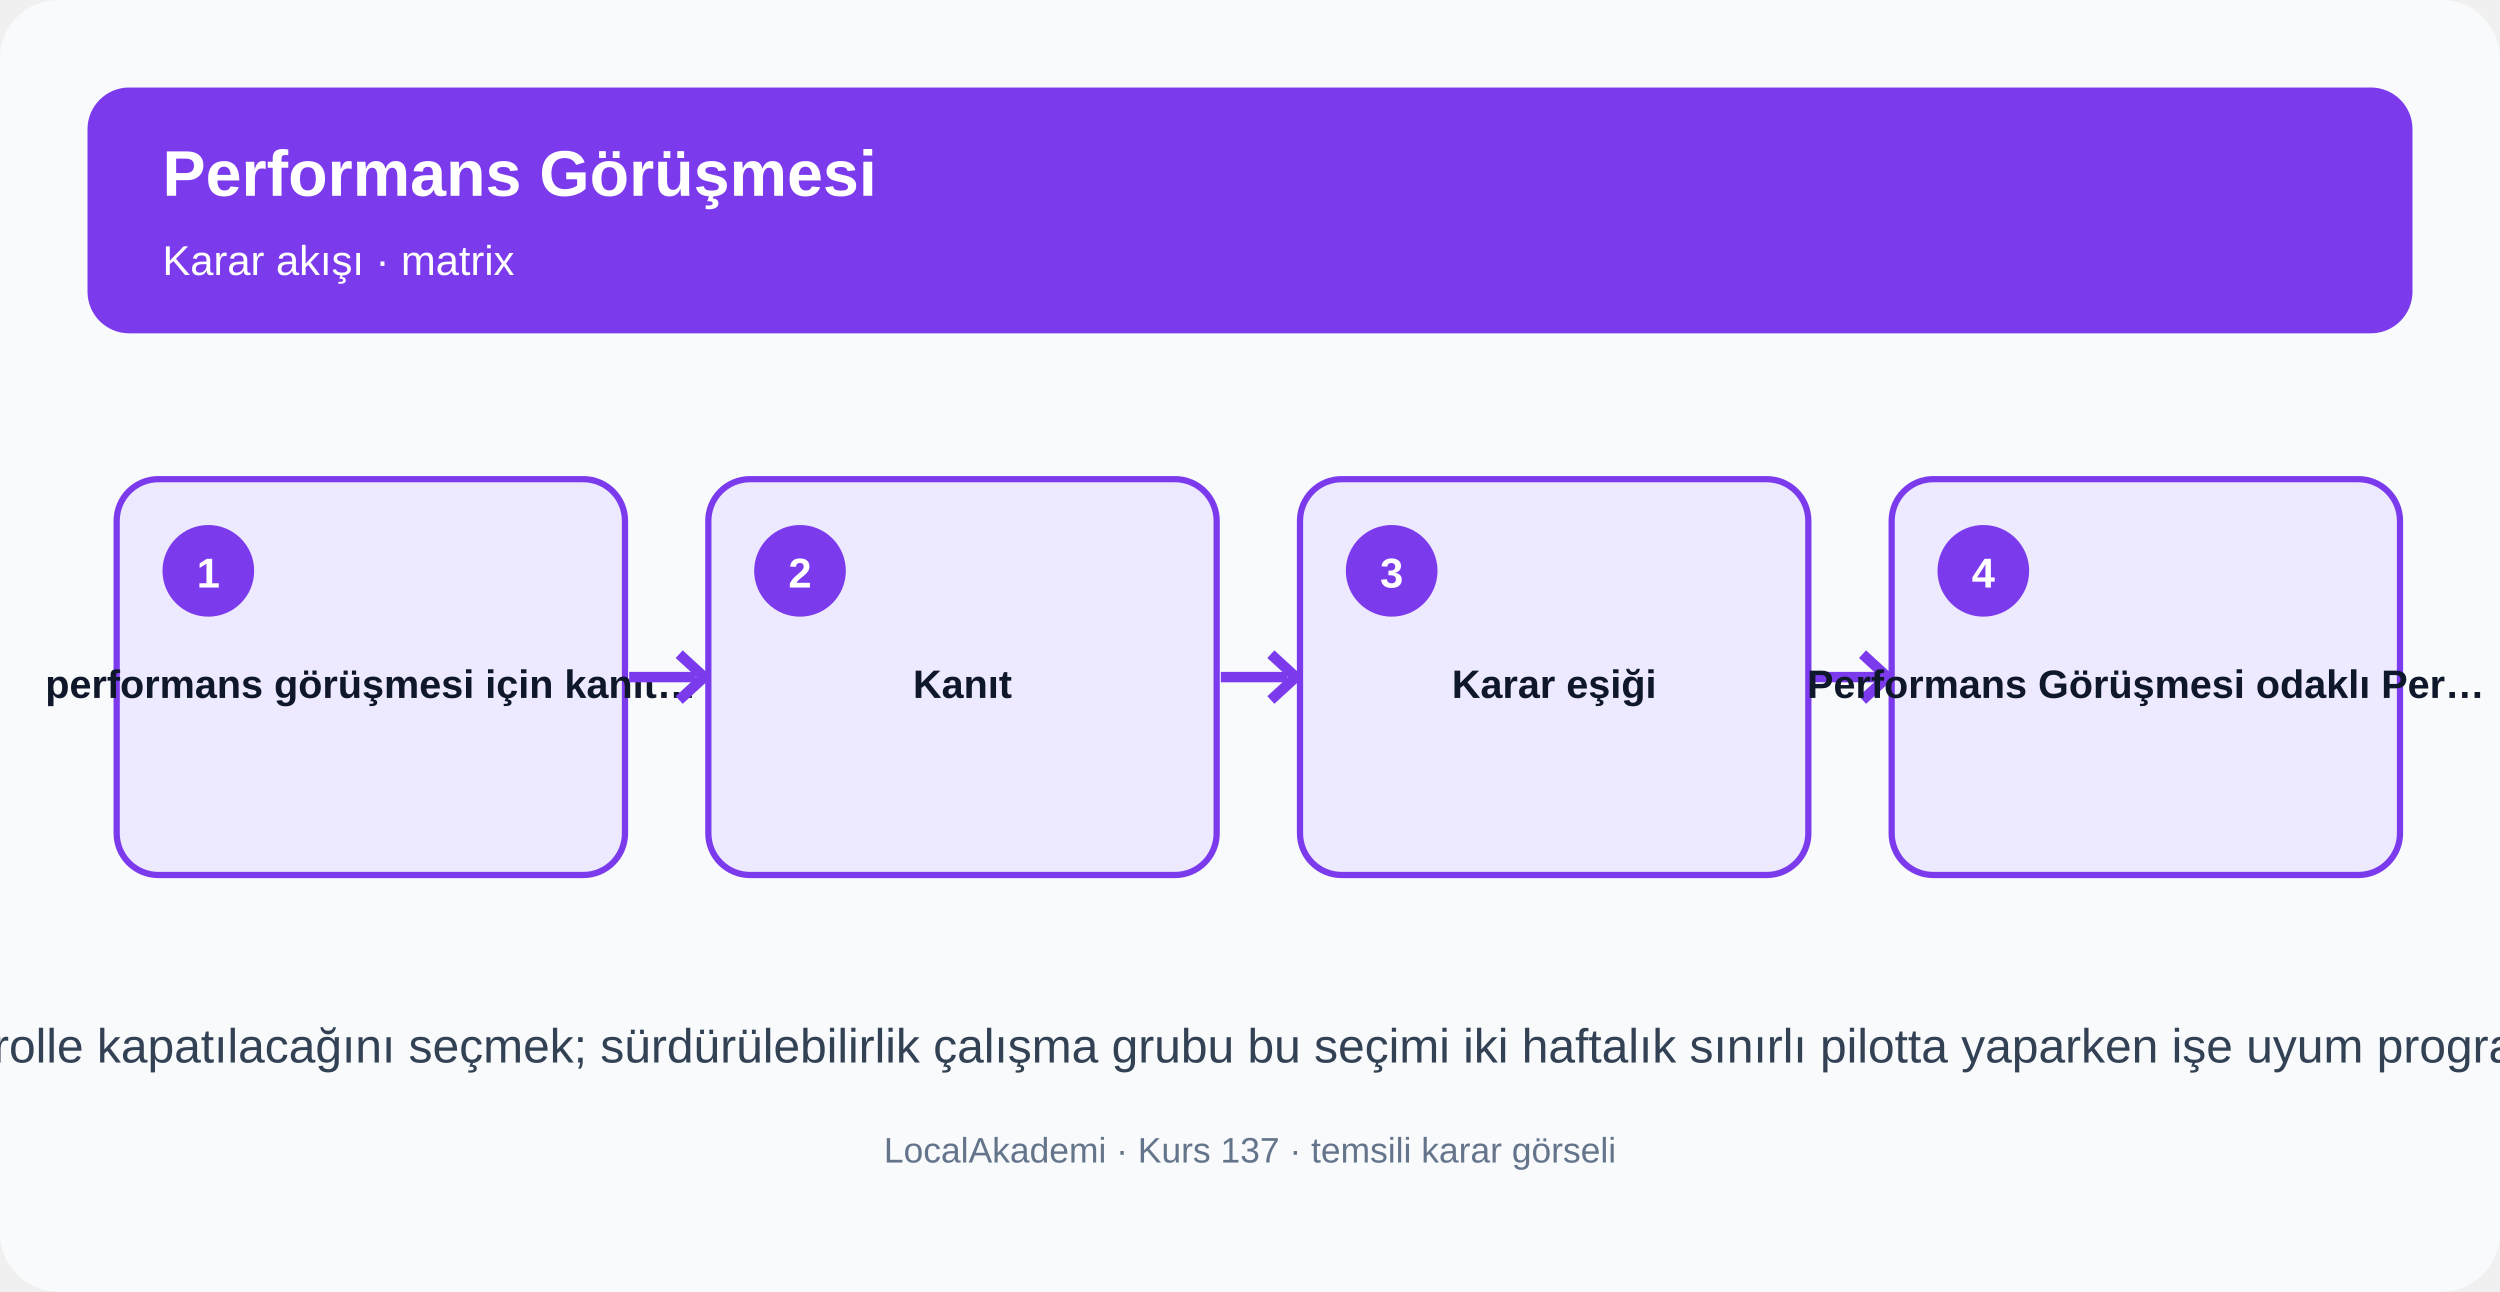
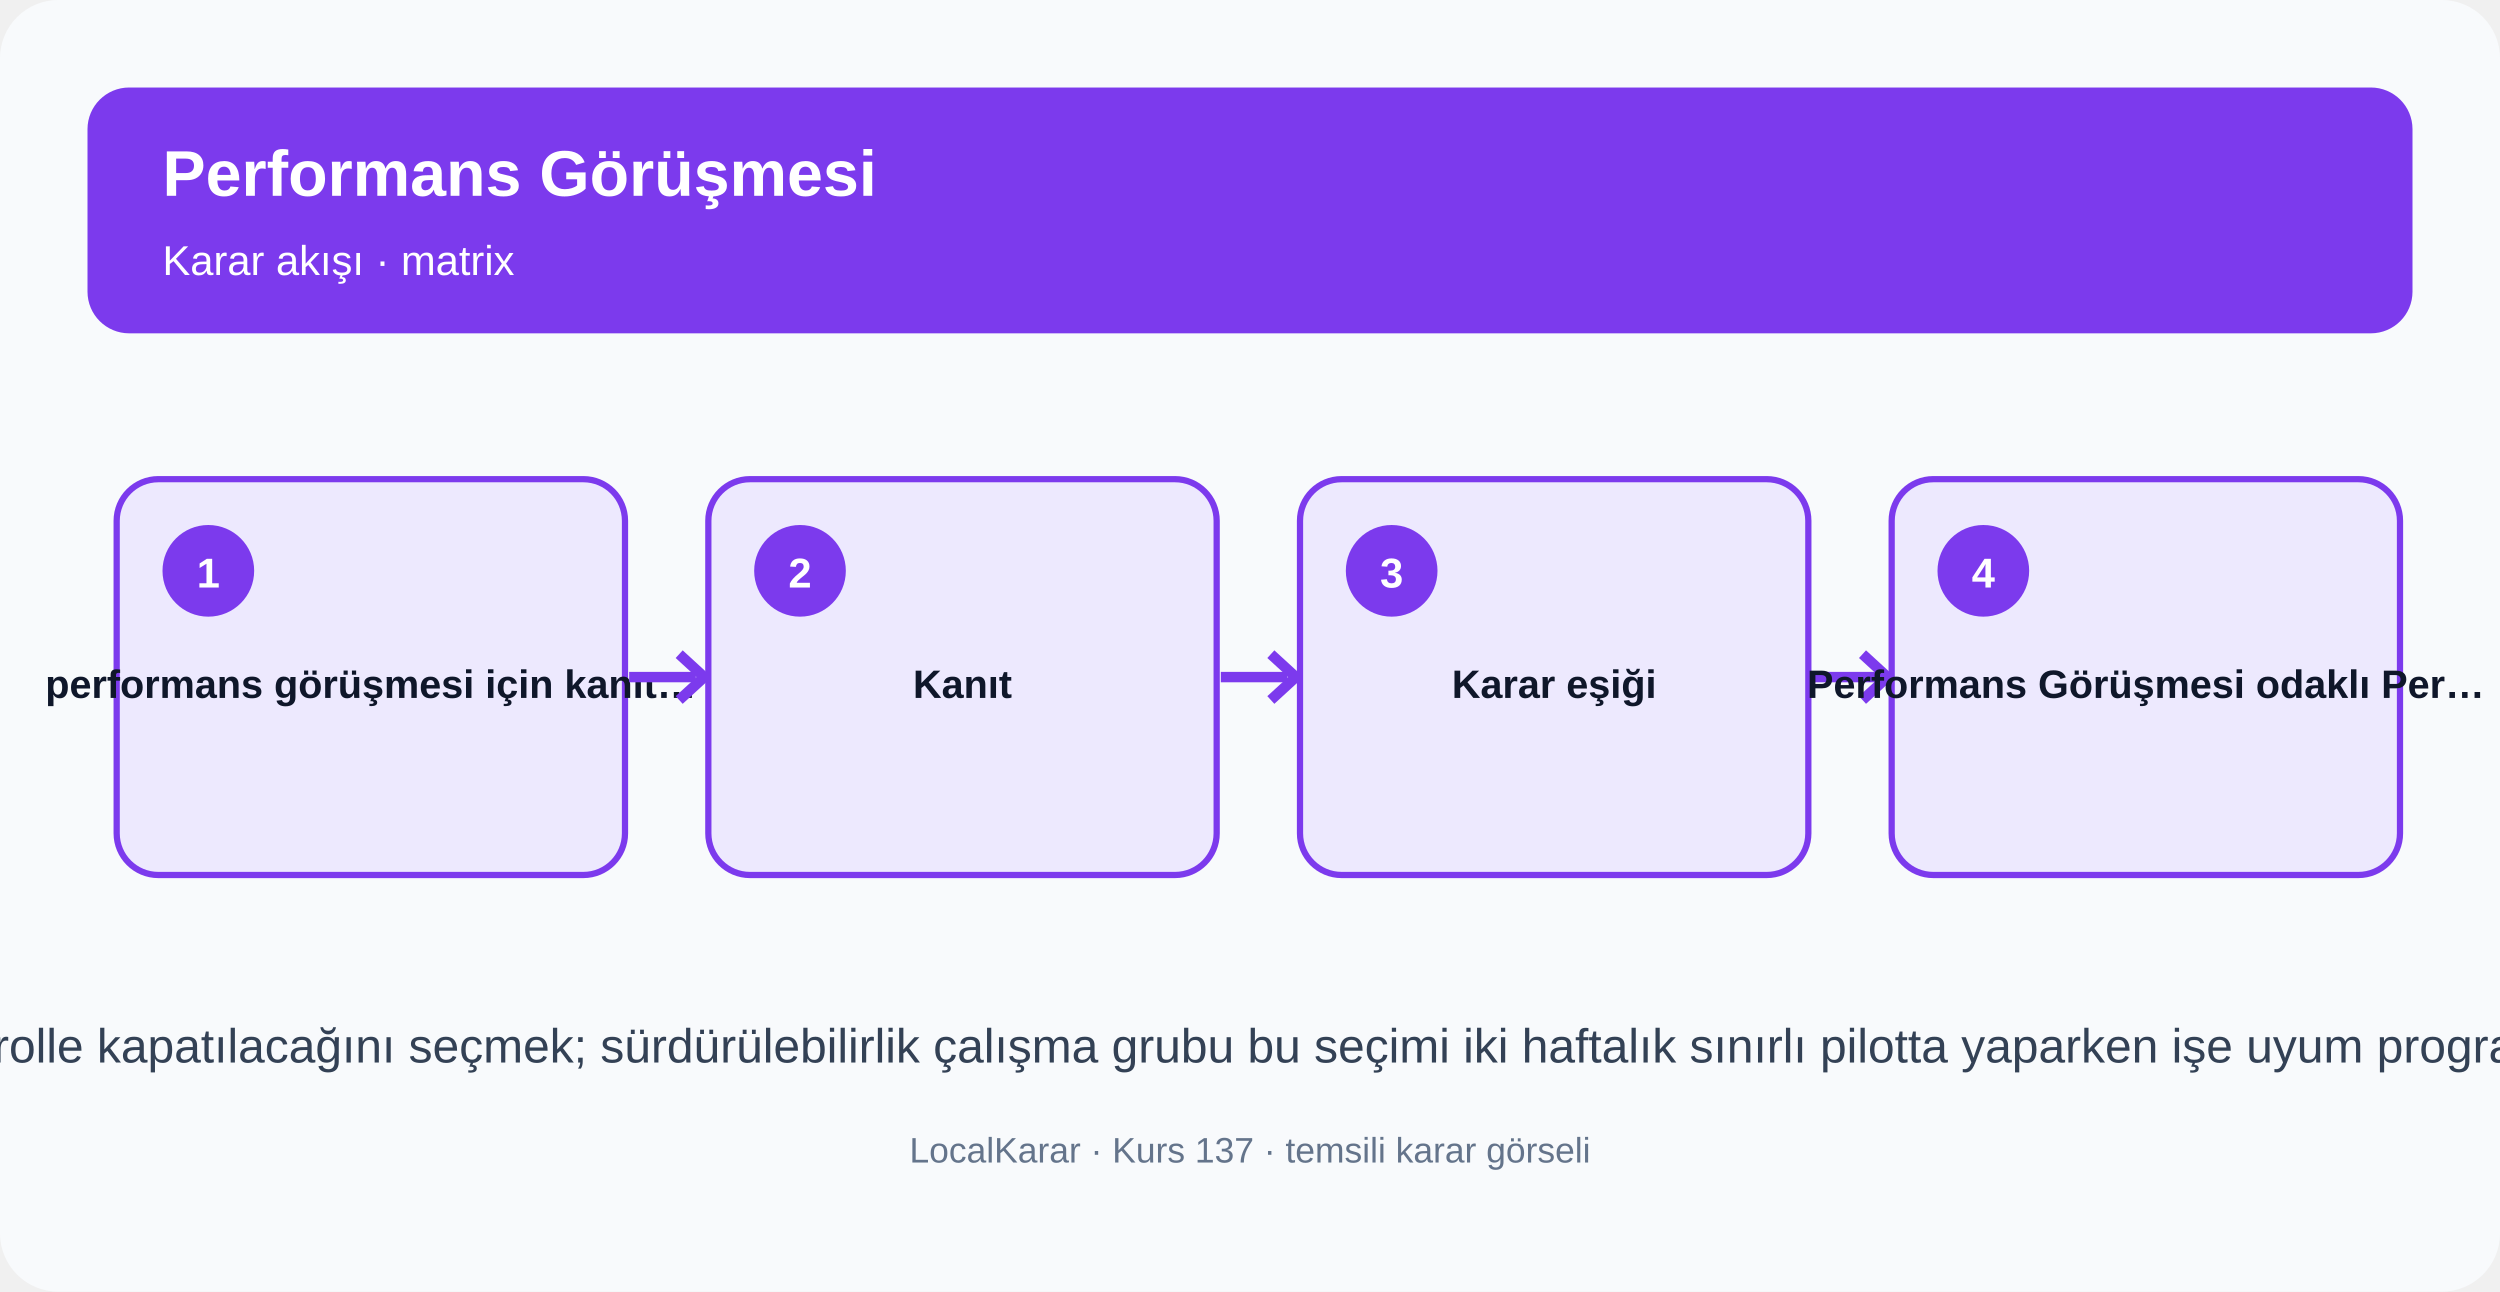
<svg xmlns="http://www.w3.org/2000/svg" width="1200" height="620" viewBox="0 0 1200 620" role="img" aria-labelledby="title desc">
  <rect width="1200" height="620" rx="28" fill="#f8fafc" />
  <rect x="42" y="42" width="1116" height="118" rx="20" fill="#7c3aed" />
  <text x="78" y="94" font-family="Arial, sans-serif" font-size="31" font-weight="700" fill="white">Performans Görüşmesi</text>
  <text x="78" y="132" font-family="Arial, sans-serif" font-size="20" fill="white">Karar akışı · matrix</text>
  <rect x="56" y="230" width="244" height="190" rx="20" fill="#ede9fe" stroke="#7c3aed" stroke-width="3" />
  <circle cx="100" cy="274" r="22" fill="#7c3aed" />
  <text x="100" y="282" text-anchor="middle" font-family="Arial" font-size="20" font-weight="700" fill="white">1</text>
  <text x="178" y="335" text-anchor="middle" font-family="Arial" font-size="19" font-weight="700" fill="#0f172a">performans görüşmesi için kanıt…</text>
  <path d="M302 325 H334" stroke="#7c3aed" stroke-width="5" />
  <path d="M326 314 L338 325 L326 336" fill="none" stroke="#7c3aed" stroke-width="5" />
  <rect x="340" y="230" width="244" height="190" rx="20" fill="#ede9fe" stroke="#7c3aed" stroke-width="3" />
  <circle cx="384" cy="274" r="22" fill="#7c3aed" />
  <text x="384" y="282" text-anchor="middle" font-family="Arial" font-size="20" font-weight="700" fill="white">2</text>
  <text x="462" y="335" text-anchor="middle" font-family="Arial" font-size="19" font-weight="700" fill="#0f172a">Kanıt</text>
  <path d="M586 325 H618" stroke="#7c3aed" stroke-width="5" />
  <path d="M610 314 L622 325 L610 336" fill="none" stroke="#7c3aed" stroke-width="5" />
  <rect x="624" y="230" width="244" height="190" rx="20" fill="#ede9fe" stroke="#7c3aed" stroke-width="3" />
  <circle cx="668" cy="274" r="22" fill="#7c3aed" />
  <text x="668" y="282" text-anchor="middle" font-family="Arial" font-size="20" font-weight="700" fill="white">3</text>
  <text x="746" y="335" text-anchor="middle" font-family="Arial" font-size="19" font-weight="700" fill="#0f172a">Karar eşiği</text>
  <path d="M870 325 H902" stroke="#7c3aed" stroke-width="5" />
  <path d="M894 314 L906 325 L894 336" fill="none" stroke="#7c3aed" stroke-width="5" />
  <rect x="908" y="230" width="244" height="190" rx="20" fill="#ede9fe" stroke="#7c3aed" stroke-width="3" />
  <circle cx="952" cy="274" r="22" fill="#7c3aed" />
  <text x="952" y="282" text-anchor="middle" font-family="Arial" font-size="20" font-weight="700" fill="white">4</text>
  <text x="1030" y="335" text-anchor="middle" font-family="Arial" font-size="19" font-weight="700" fill="#0f172a">Performans Görüşmesi odaklı Per…</text>
  <text x="600" y="510" text-anchor="middle" font-family="Arial, sans-serif" font-size="23" fill="#334155">hangi yetkinlik veya güvenlik açığının hangi destek ve kontrolle kapatılacağını seçmek; sürdürülebilirlik çalışma grubu bu seçimi iki haftalık sınırlı pilotta yaparken işe uyum programı ve etkili geri bildirim kararlarını bunun yerine kullanmaz</text>
-   <text x="600" y="558" text-anchor="middle" font-family="Arial, sans-serif" font-size="17" fill="#64748b">LocalAkademi · Kurs 137 · temsili karar görseli</text>
+   <text x="600" y="558" text-anchor="middle" font-family="Arial, sans-serif" font-size="17" fill="#64748b">LocalKarar · Kurs 137 · temsili karar görseli</text>
</svg>
